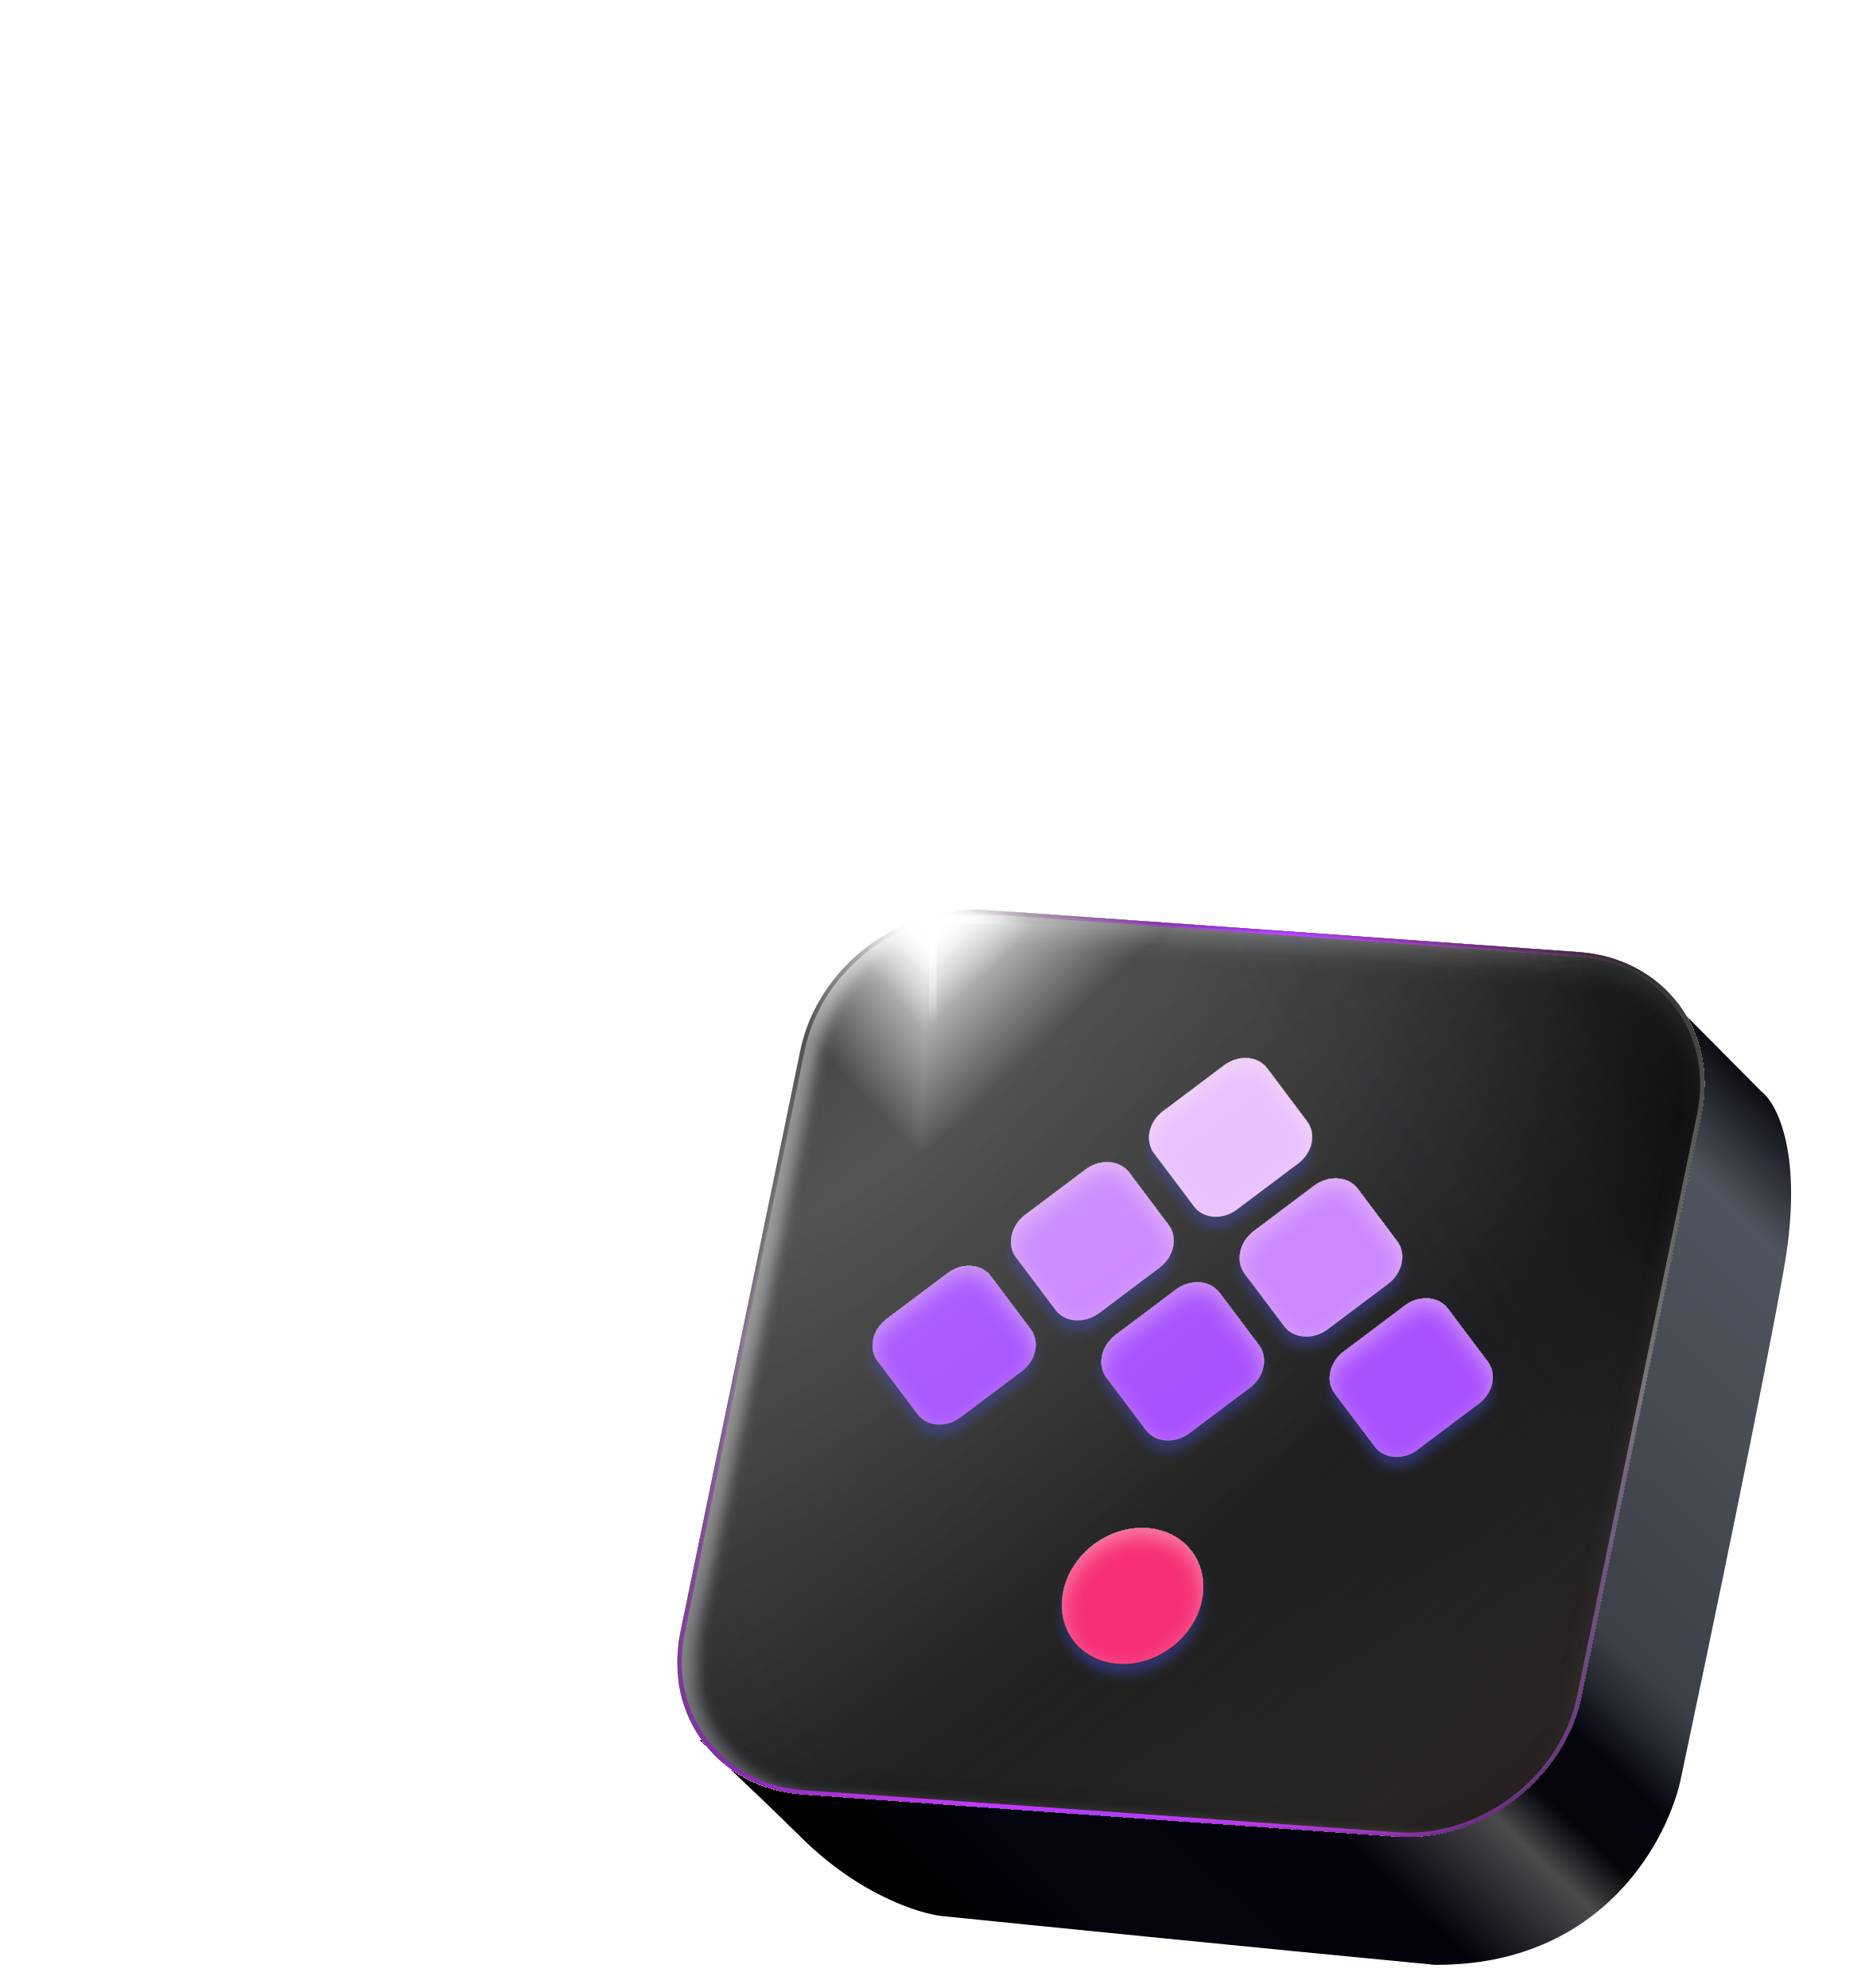
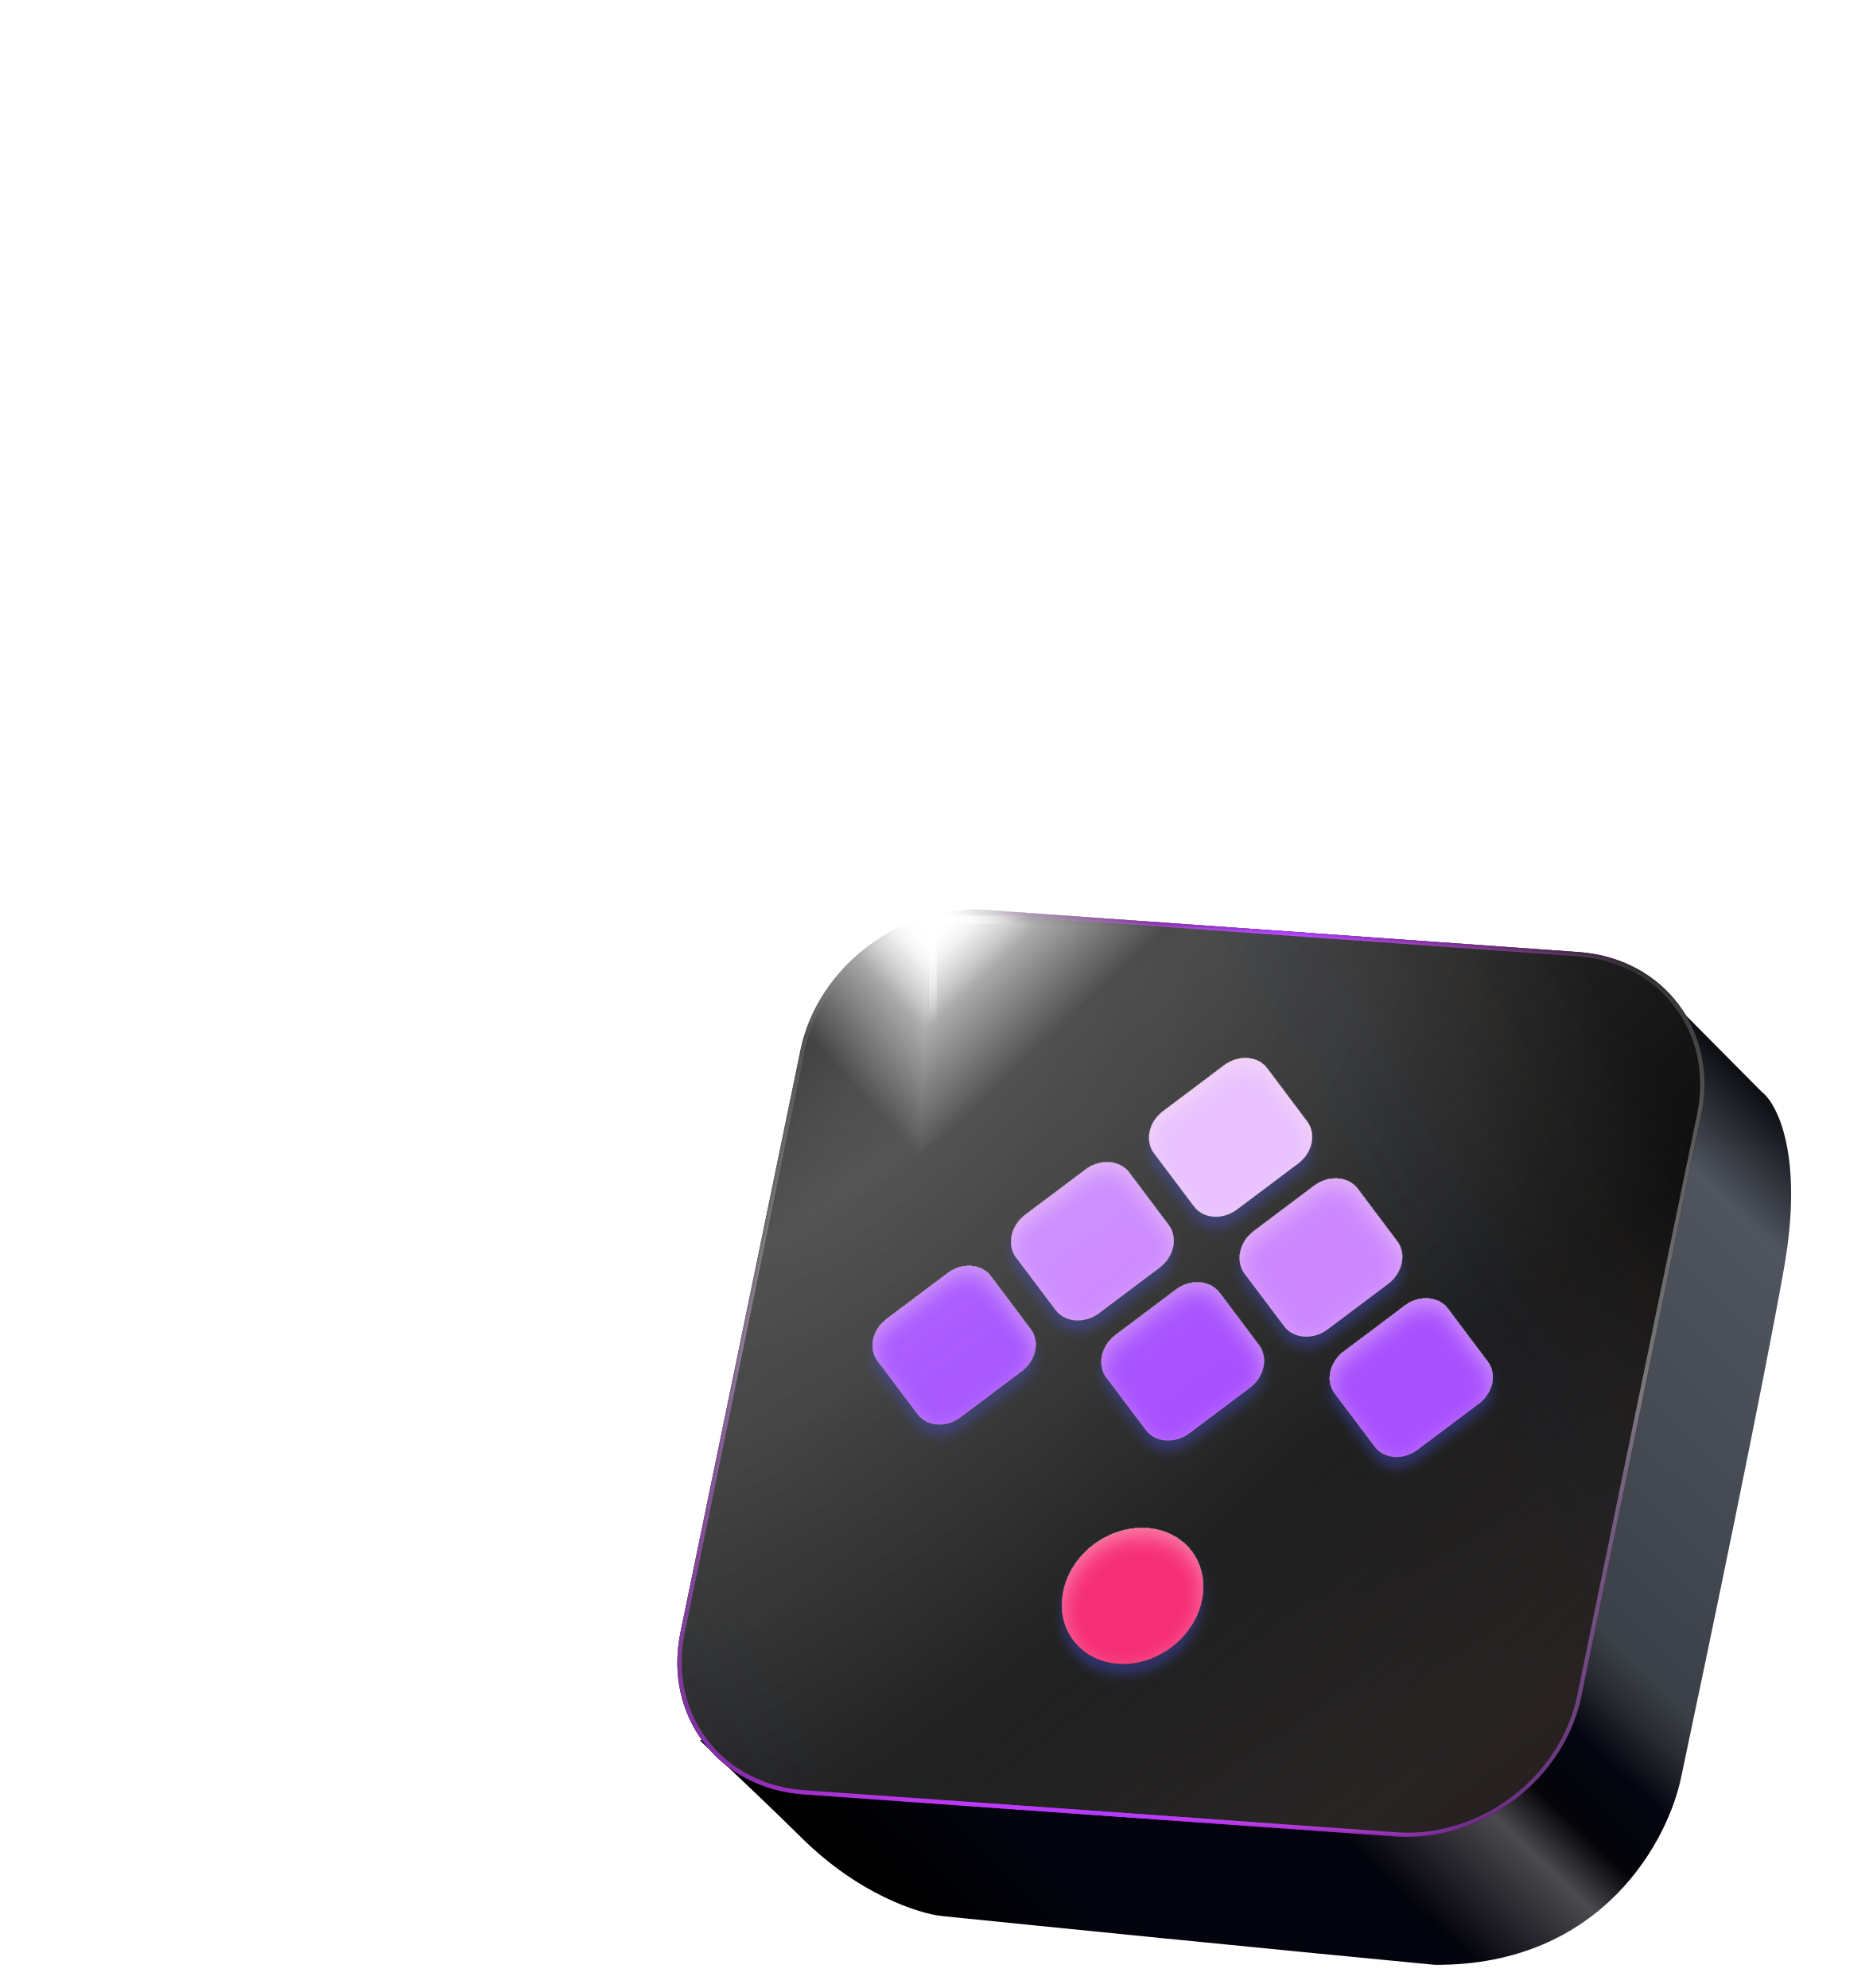
<svg xmlns="http://www.w3.org/2000/svg" width="243" height="258" viewBox="0 0 243 258" fill="none">
  <path d="M228.584 141.682L213.082 126.058L188.449 223.344L90.787 225.824C92.151 227.219 96.737 231.341 104.121 238.615C111.505 245.889 119.263 248.344 122.219 248.662C134.618 249.922 164.774 252.952 186.2 254.994C208.013 255.116 216.627 238.607 218.208 230.337C221.587 214.407 228.978 178.927 231.513 164.441C234.047 149.955 230.616 143.232 228.584 141.682Z" fill="url(#paint0_linear_16788_37223)" />
-   <g filter="url(#filter0_iii_16788_37223)">
+   <g>
    <rect width="117.189" height="117.189" rx="20.037" transform="matrix(-0.997484 -0.0708885 -0.201848 0.979417 224.805 124.979)" fill="url(#paint1_radial_16788_37223)" />
    <rect width="117.189" height="117.189" rx="20.037" transform="matrix(-0.997484 -0.0708885 -0.201848 0.979417 224.805 124.979)" fill="url(#paint2_linear_16788_37223)" />
  </g>
  <rect x="-0.33" y="0.25" width="116.639" height="116.639" rx="19.762" transform="matrix(-0.997484 -0.0708885 -0.201848 0.979417 224.196 124.961)" stroke="url(#paint3_linear_16788_37223)" stroke-width="0.55" />
  <rect x="-0.33" y="0.25" width="116.639" height="116.639" rx="19.762" transform="matrix(-0.997484 -0.0708885 -0.201848 0.979417 224.196 124.961)" stroke="url(#paint4_linear_16788_37223)" stroke-width="0.55" style="mix-blend-mode:soft-light" />
  <rect x="-0.33" y="0.25" width="116.639" height="116.639" rx="19.762" transform="matrix(-0.997484 -0.0708885 -0.201848 0.979417 224.196 124.961)" stroke="url(#paint5_radial_16788_37223)" stroke-width="0.55" />
  <rect x="-0.33" y="0.25" width="116.639" height="116.639" rx="19.762" transform="matrix(-0.997484 -0.0708885 -0.201848 0.979417 224.196 124.961)" stroke="url(#paint6_linear_16788_37223)" stroke-width="0.55" style="mix-blend-mode:plus-lighter" />
  <g filter="url(#filter1_di_16788_37223)">
    <path d="M152.571 167.376C154.469 165.949 157.013 166.13 158.253 167.78L163.352 174.562C164.592 176.212 164.059 178.706 162.161 180.133L154.359 185.998C152.461 187.425 149.917 187.244 148.677 185.594L143.578 178.812C142.338 177.162 142.871 174.668 144.769 173.241L152.571 167.376Z" fill="#A950FF" />
    <path d="M182.29 169.437C184.154 168.035 186.652 168.213 187.871 169.833L193.05 176.722C194.268 178.343 193.744 180.792 191.88 182.194L183.955 188.151C182.091 189.553 179.593 189.375 178.375 187.755L173.196 180.866C171.978 179.245 172.501 176.796 174.365 175.394L182.29 169.437Z" fill="#A950FF" />
    <path d="M158.847 138.254C160.711 136.853 163.209 137.031 164.428 138.651L169.606 145.54C170.825 147.16 170.301 149.61 168.437 151.011L160.512 156.969C158.648 158.37 156.15 158.192 154.931 156.572L149.753 149.683C148.534 148.063 149.058 145.613 150.922 144.212L158.847 138.254Z" fill="#E9C1FF" />
    <path d="M151.632 158.97C152.872 160.62 152.339 163.115 150.441 164.541L142.639 170.407C140.741 171.833 138.197 171.653 136.957 170.003L131.858 163.221C130.618 161.571 131.151 159.077 133.049 157.65L140.851 151.785C142.749 150.358 145.293 150.539 146.533 152.188L151.632 158.97Z" fill="#CD88FF" />
    <path d="M133.735 172.507C134.953 174.127 134.43 176.577 132.566 177.978L124.641 183.936C122.777 185.337 120.278 185.16 119.06 183.539L113.881 176.65C112.663 175.03 113.187 172.58 115.051 171.179L122.976 165.221C124.84 163.82 127.338 163.998 128.556 165.618L133.735 172.507Z" fill="#A950FF" />
    <path d="M181.288 161.078C182.528 162.728 181.995 165.222 180.097 166.649L172.295 172.514C170.398 173.941 167.853 173.76 166.613 172.11L161.515 165.328C160.274 163.678 160.807 161.184 162.705 159.757L170.507 153.892C172.405 152.465 174.949 152.646 176.189 154.296L181.288 161.078Z" fill="#CD88FF" />
    <path d="M154.639 201.345C157.41 205.031 156.219 210.604 151.978 213.791C147.738 216.979 142.054 216.575 139.283 212.889C136.512 209.203 137.703 203.631 141.944 200.443C146.184 197.255 151.868 197.659 154.639 201.345Z" fill="#F62E76" />
  </g>
  <g style="mix-blend-mode:lighten" opacity="0.1">
    <mask id="mask0_16788_37223" style="mask-type:alpha" maskUnits="userSpaceOnUse" x="88" y="118" width="133" height="121">
      <rect x="-0.33" y="0.25" width="116.639" height="116.639" rx="19.762" transform="matrix(-0.997484 -0.0708885 -0.201848 0.979417 224.195 124.965)" fill="url(#paint7_radial_16788_37223)" />
      <rect x="-0.33" y="0.25" width="116.639" height="116.639" rx="19.762" transform="matrix(-0.997484 -0.0708885 -0.201848 0.979417 224.195 124.965)" fill="url(#paint8_linear_16788_37223)" />
      <rect x="-0.33" y="0.25" width="116.639" height="116.639" rx="19.762" transform="matrix(-0.997484 -0.0708885 -0.201848 0.979417 224.195 124.965)" stroke="url(#paint9_linear_16788_37223)" stroke-width="0.55" />
      <rect x="-0.33" y="0.25" width="116.639" height="116.639" rx="19.762" transform="matrix(-0.997484 -0.0708885 -0.201848 0.979417 224.195 124.965)" stroke="url(#paint10_linear_16788_37223)" stroke-width="0.55" />
    </mask>
    <g mask="url(#mask0_16788_37223)">
      <g style="mix-blend-mode:color-dodge">
        <g filter="url(#filter2_i_16788_37223)">
          <rect width="147.274" height="147.274" rx="19.872" transform="matrix(-0.997484 -0.0708885 -0.0708885 0.997484 235.81 108.72)" fill="url(#paint11_linear_16788_37223)" />
        </g>
        <rect x="-0.531" y="0.46" width="146.28" height="146.28" rx="19.375" transform="matrix(-0.997484 -0.0708885 -0.0708885 0.997484 234.782 108.683)" stroke="url(#paint12_linear_16788_37223)" stroke-width="0.994" />
      </g>
    </g>
  </g>
  <g clip-path="url(#paint13_diamond_16788_37223_clip_path)" data-figma-skip-parse="true">
    <g transform="matrix(-0.00261249 0.0714266 -0.0714266 -0.00261249 120.522 119.62)">
      <rect x="0" y="0" width="1020.11" height="1020.11" fill="url(#paint13_diamond_16788_37223)" opacity="1" shape-rendering="crispEdges" />
      <rect x="0" y="0" width="1020.11" height="1020.11" transform="scale(1 -1)" fill="url(#paint13_diamond_16788_37223)" opacity="1" shape-rendering="crispEdges" />
      <rect x="0" y="0" width="1020.11" height="1020.11" transform="scale(-1 1)" fill="url(#paint13_diamond_16788_37223)" opacity="1" shape-rendering="crispEdges" />
      <rect x="0" y="0" width="1020.11" height="1020.11" transform="scale(-1)" fill="url(#paint13_diamond_16788_37223)" opacity="1" shape-rendering="crispEdges" />
    </g>
  </g>
  <circle opacity="0.2" cx="120.522" cy="119.62" r="71.474" transform="rotate(2.09471 120.522 119.62)" data-figma-gradient-fill="{&quot;type&quot;:&quot;GRADIENT_DIAMOND&quot;,&quot;stops&quot;:[{&quot;color&quot;:{&quot;r&quot;:1.0,&quot;g&quot;:1.0,&quot;b&quot;:1.0,&quot;a&quot;:1.0},&quot;position&quot;:0.0},{&quot;color&quot;:{&quot;r&quot;:1.0,&quot;g&quot;:1.0,&quot;b&quot;:1.0,&quot;a&quot;:0.0},&quot;position&quot;:0.42788460850715637}],&quot;stopsVar&quot;:[{&quot;color&quot;:{&quot;r&quot;:1.0,&quot;g&quot;:1.0,&quot;b&quot;:1.0,&quot;a&quot;:1.0},&quot;position&quot;:0.0},{&quot;color&quot;:{&quot;r&quot;:1.0,&quot;g&quot;:1.0,&quot;b&quot;:1.0,&quot;a&quot;:0.0},&quot;position&quot;:0.42788460850715637}],&quot;transform&quot;:{&quot;m00&quot;:-5.2249712944030762,&quot;m01&quot;:-142.85322570800781,&quot;m02&quot;:194.56123352050781,&quot;m10&quot;:142.85322570800781,&quot;m11&quot;:-5.2249712944030762,&quot;m12&quot;:50.806026458740234},&quot;opacity&quot;:1.0,&quot;blendMode&quot;:&quot;NORMAL&quot;,&quot;visible&quot;:true}" />
  <g clip-path="url(#paint14_diamond_16788_37223_clip_path)" data-figma-skip-parse="true">
    <g transform="matrix(-0.0036751 0.100479 -0.100479 -0.0036751 120.522 119.62)">
      <rect x="0" y="0" width="1014.3" height="1014.3" fill="url(#paint14_diamond_16788_37223)" opacity="1" shape-rendering="crispEdges" />
      <rect x="0" y="0" width="1014.3" height="1014.3" transform="scale(1 -1)" fill="url(#paint14_diamond_16788_37223)" opacity="1" shape-rendering="crispEdges" />
      <rect x="0" y="0" width="1014.3" height="1014.3" transform="scale(-1 1)" fill="url(#paint14_diamond_16788_37223)" opacity="1" shape-rendering="crispEdges" />
      <rect x="0" y="0" width="1014.3" height="1014.3" transform="scale(-1)" fill="url(#paint14_diamond_16788_37223)" opacity="1" shape-rendering="crispEdges" />
    </g>
  </g>
  <circle opacity="0.2" cx="120.522" cy="119.62" r="100.546" transform="rotate(2.09471 120.522 119.62)" data-figma-gradient-fill="{&quot;type&quot;:&quot;GRADIENT_DIAMOND&quot;,&quot;stops&quot;:[{&quot;color&quot;:{&quot;r&quot;:1.0,&quot;g&quot;:1.0,&quot;b&quot;:1.0,&quot;a&quot;:1.0},&quot;position&quot;:0.0},{&quot;color&quot;:{&quot;r&quot;:1.0,&quot;g&quot;:1.0,&quot;b&quot;:1.0,&quot;a&quot;:0.0},&quot;position&quot;:0.13942307233810425}],&quot;stopsVar&quot;:[{&quot;color&quot;:{&quot;r&quot;:1.0,&quot;g&quot;:1.0,&quot;b&quot;:1.0,&quot;a&quot;:1.0},&quot;position&quot;:0.0},{&quot;color&quot;:{&quot;r&quot;:1.0,&quot;g&quot;:1.0,&quot;b&quot;:1.0,&quot;a&quot;:0.0},&quot;position&quot;:0.13942307233810425}],&quot;transform&quot;:{&quot;m00&quot;:-7.3502073287963867,&quot;m01&quot;:-200.95820617675781,&quot;m02&quot;:224.67597961425781,&quot;m10&quot;:200.95820617675781,&quot;m11&quot;:-7.3502073287963867,&quot;m12&quot;:22.816026687622070},&quot;opacity&quot;:1.0,&quot;blendMode&quot;:&quot;NORMAL&quot;,&quot;visible&quot;:true}" />
  <g clip-path="url(#paint15_diamond_16788_37223_clip_path)" data-figma-skip-parse="true">
    <g transform="matrix(-0.00196013 0.0535909 -0.0535909 -0.00196013 120.521 119.62)">
      <rect x="0" y="0" width="1026.81" height="1026.81" fill="url(#paint15_diamond_16788_37223)" opacity="1" shape-rendering="crispEdges" />
      <rect x="0" y="0" width="1026.81" height="1026.81" transform="scale(1 -1)" fill="url(#paint15_diamond_16788_37223)" opacity="1" shape-rendering="crispEdges" />
      <rect x="0" y="0" width="1026.81" height="1026.81" transform="scale(-1 1)" fill="url(#paint15_diamond_16788_37223)" opacity="1" shape-rendering="crispEdges" />
      <rect x="0" y="0" width="1026.81" height="1026.81" transform="scale(-1)" fill="url(#paint15_diamond_16788_37223)" opacity="1" shape-rendering="crispEdges" />
    </g>
  </g>
  <circle cx="120.521" cy="119.62" r="53.627" transform="rotate(2.09471 120.521 119.62)" data-figma-gradient-fill="{&quot;type&quot;:&quot;GRADIENT_DIAMOND&quot;,&quot;stops&quot;:[{&quot;color&quot;:{&quot;r&quot;:1.0,&quot;g&quot;:1.0,&quot;b&quot;:1.0,&quot;a&quot;:1.0},&quot;position&quot;:0.0},{&quot;color&quot;:{&quot;r&quot;:1.0,&quot;g&quot;:1.0,&quot;b&quot;:1.0,&quot;a&quot;:0.0},&quot;position&quot;:0.13942307233810425}],&quot;stopsVar&quot;:[{&quot;color&quot;:{&quot;r&quot;:1.0,&quot;g&quot;:1.0,&quot;b&quot;:1.0,&quot;a&quot;:1.0},&quot;position&quot;:0.0},{&quot;color&quot;:{&quot;r&quot;:1.0,&quot;g&quot;:1.0,&quot;b&quot;:1.0,&quot;a&quot;:0.0},&quot;position&quot;:0.13942307233810425}],&quot;transform&quot;:{&quot;m00&quot;:-3.9202601909637451,&quot;m01&quot;:-107.18180084228516,&quot;m02&quot;:176.07243347167969,&quot;m10&quot;:107.18180084228516,&quot;m11&quot;:-3.9202601909637451,&quot;m12&quot;:67.989105224609375},&quot;opacity&quot;:1.0,&quot;blendMode&quot;:&quot;NORMAL&quot;,&quot;visible&quot;:true}" />
  <g clip-path="url(#paint16_diamond_16788_37223_clip_path)" data-figma-skip-parse="true">
    <g transform="matrix(-0.00089588 0.0244938 -0.0244938 -0.00089588 120.522 119.62)">
      <rect x="0" y="0" width="1058.66" height="1058.66" fill="url(#paint16_diamond_16788_37223)" opacity="1" shape-rendering="crispEdges" />
      <rect x="0" y="0" width="1058.66" height="1058.66" transform="scale(1 -1)" fill="url(#paint16_diamond_16788_37223)" opacity="1" shape-rendering="crispEdges" />
      <rect x="0" y="0" width="1058.66" height="1058.66" transform="scale(-1 1)" fill="url(#paint16_diamond_16788_37223)" opacity="1" shape-rendering="crispEdges" />
      <rect x="0" y="0" width="1058.66" height="1058.66" transform="scale(-1)" fill="url(#paint16_diamond_16788_37223)" opacity="1" shape-rendering="crispEdges" />
    </g>
  </g>
  <circle cx="120.522" cy="119.62" r="24.51" transform="rotate(2.09471 120.522 119.62)" data-figma-gradient-fill="{&quot;type&quot;:&quot;GRADIENT_DIAMOND&quot;,&quot;stops&quot;:[{&quot;color&quot;:{&quot;r&quot;:1.0,&quot;g&quot;:1.0,&quot;b&quot;:1.0,&quot;a&quot;:1.0},&quot;position&quot;:0.0},{&quot;color&quot;:{&quot;r&quot;:1.0,&quot;g&quot;:1.0,&quot;b&quot;:1.0,&quot;a&quot;:0.0},&quot;position&quot;:0.13942307233810425}],&quot;stopsVar&quot;:[{&quot;color&quot;:{&quot;r&quot;:1.0,&quot;g&quot;:1.0,&quot;b&quot;:1.0,&quot;a&quot;:1.0},&quot;position&quot;:0.0},{&quot;color&quot;:{&quot;r&quot;:1.0,&quot;g&quot;:1.0,&quot;b&quot;:1.0,&quot;a&quot;:0.0},&quot;position&quot;:0.13942307233810425}],&quot;transform&quot;:{&quot;m00&quot;:-1.7917592525482178,&quot;m01&quot;:-48.987560272216797,&quot;m02&quot;:145.91139221191406,&quot;m10&quot;:48.987560272216797,&quot;m11&quot;:-1.7917592525482178,&quot;m12&quot;:96.022224426269531},&quot;opacity&quot;:1.0,&quot;blendMode&quot;:&quot;NORMAL&quot;,&quot;visible&quot;:true}" />
  <line x1="121.048" y1="108.598" x2="121.048" y2="133.11" stroke="url(#paint17_linear_16788_37223)" />
  <line x1="132.805" y1="119.354" x2="108.292" y2="119.354" stroke="url(#paint18_linear_16788_37223)" />
  <defs>
-     <filter id="filter0_iii_16788_37223" x="88.085" y="118.277" width="134.554" height="121.538" filterUnits="userSpaceOnUse" color-interpolation-filters="sRGB">
-       <feFlood flood-opacity="0" result="BackgroundImageFix" />
-       <feBlend mode="normal" in="SourceGraphic" in2="BackgroundImageFix" result="shape" />
-       <feColorMatrix in="SourceAlpha" type="matrix" values="0 0 0 0 0 0 0 0 0 0 0 0 0 0 0 0 0 0 127 0" result="hardAlpha" />
-       <feOffset />
-       <feGaussianBlur stdDeviation="1.663" />
-       <feComposite in2="hardAlpha" operator="arithmetic" k2="-1" k3="1" />
-       <feColorMatrix type="matrix" values="0 0 0 0 0.024 0 0 0 0 0.072 0 0 0 0 0.119 0 0 0 0.5 0" />
-       <feBlend mode="soft-light" in2="shape" result="effect1_innerShadow_16788_37223" />
-       <feColorMatrix in="SourceAlpha" type="matrix" values="0 0 0 0 0 0 0 0 0 0 0 0 0 0 0 0 0 0 127 0" result="hardAlpha" />
-       <feOffset dy="1.663" />
-       <feGaussianBlur stdDeviation="1.663" />
-       <feComposite in2="hardAlpha" operator="arithmetic" k2="-1" k3="1" />
-       <feColorMatrix type="matrix" values="0 0 0 0 1 0 0 0 0 1 0 0 0 0 1 0 0 0 1 0" />
-       <feBlend mode="soft-light" in2="effect1_innerShadow_16788_37223" result="effect2_innerShadow_16788_37223" />
-       <feColorMatrix in="SourceAlpha" type="matrix" values="0 0 0 0 0 0 0 0 0 0 0 0 0 0 0 0 0 0 127 0" result="hardAlpha" />
-       <feOffset dx="2.495" />
-       <feGaussianBlur stdDeviation="0.832" />
-       <feComposite in2="hardAlpha" operator="arithmetic" k2="-1" k3="1" />
-       <feColorMatrix type="matrix" values="0 0 0 0 1 0 0 0 0 1 0 0 0 0 1 0 0 0 1 0" />
-       <feBlend mode="soft-light" in2="effect2_innerShadow_16788_37223" result="effect3_innerShadow_16788_37223" />
-     </filter>
    <filter id="filter1_di_16788_37223" x="111.852" y="137.309" width="83.227" height="81.375" filterUnits="userSpaceOnUse" color-interpolation-filters="sRGB">
      <feFlood flood-opacity="0" result="BackgroundImageFix" />
      <feColorMatrix in="SourceAlpha" type="matrix" values="0 0 0 0 0 0 0 0 0 0 0 0 0 0 0 0 0 0 127 0" result="hardAlpha" />
      <feOffset dy="1.372" />
      <feGaussianBlur stdDeviation="0.686" />
      <feComposite in2="hardAlpha" operator="out" />
      <feColorMatrix type="matrix" values="0 0 0 0 0.222 0 0 0 0 0.248 0 0 0 0 0.605 0 0 0 0.6 0" />
      <feBlend mode="normal" in2="BackgroundImageFix" result="effect1_dropShadow_16788_37223" />
      <feBlend mode="normal" in="SourceGraphic" in2="effect1_dropShadow_16788_37223" result="shape" />
      <feColorMatrix in="SourceAlpha" type="matrix" values="0 0 0 0 0 0 0 0 0 0 0 0 0 0 0 0 0 0 127 0" result="hardAlpha" />
      <feOffset dy="1.029" />
      <feGaussianBlur stdDeviation="1.372" />
      <feComposite in2="hardAlpha" operator="arithmetic" k2="-1" k3="1" />
      <feColorMatrix type="matrix" values="0 0 0 0 1 0 0 0 0 0.924 0 0 0 0 0.924 0 0 0 0.45 0" />
      <feBlend mode="normal" in2="shape" result="effect2_innerShadow_16788_37223" />
    </filter>
    <filter id="filter2_i_16788_37223" x="80.076" y="99.889" width="154.124" height="158.099" filterUnits="userSpaceOnUse" color-interpolation-filters="sRGB">
      <feFlood flood-opacity="0" result="BackgroundImageFix" />
      <feBlend mode="normal" in="SourceGraphic" in2="BackgroundImageFix" result="shape" />
      <feColorMatrix in="SourceAlpha" type="matrix" values="0 0 0 0 0 0 0 0 0 0 0 0 0 0 0 0 0 0 127 0" result="hardAlpha" />
      <feOffset dy="3.974" />
      <feGaussianBlur stdDeviation="2.981" />
      <feComposite in2="hardAlpha" operator="arithmetic" k2="-1" k3="1" />
      <feColorMatrix type="matrix" values="0 0 0 0 1 0 0 0 0 1 0 0 0 0 1 0 0 0 0.6 0" />
      <feBlend mode="normal" in2="shape" result="effect1_innerShadow_16788_37223" />
    </filter>
    <clipPath id="paint13_diamond_16788_37223_clip_path">
      <circle opacity="0.2" cx="120.522" cy="119.62" r="71.474" transform="rotate(2.09471 120.522 119.62)" />
    </clipPath>
    <clipPath id="paint14_diamond_16788_37223_clip_path">
      <circle opacity="0.2" cx="120.522" cy="119.62" r="100.546" transform="rotate(2.09471 120.522 119.62)" />
    </clipPath>
    <clipPath id="paint15_diamond_16788_37223_clip_path">
      <circle cx="120.521" cy="119.62" r="53.627" transform="rotate(2.09471 120.521 119.62)" />
    </clipPath>
    <clipPath id="paint16_diamond_16788_37223_clip_path">
      <circle cx="120.522" cy="119.62" r="24.51" transform="rotate(2.09471 120.522 119.62)" />
    </clipPath>
    <linearGradient id="paint0_linear_16788_37223" x1="211.25" y1="113.519" x2="99.582" y2="229.989" gradientUnits="userSpaceOnUse">
      <stop offset="0.037" stop-color="#010206" />
      <stop offset="0.134" stop-color="#4F545E" />
      <stop offset="0.452" stop-color="#3C4149" />
      <stop offset="0.485" stop-color="#282B31" />
      <stop offset="0.526" stop-color="#040510" />
      <stop offset="0.581" stop-color="#040409" />
      <stop offset="0.621" stop-color="#4B4A4D" />
      <stop offset="0.717" stop-color="#03030D" />
      <stop offset="0.901" stop-color="#03040E" />
      <stop offset="1" />
    </linearGradient>
    <radialGradient id="paint1_radial_16788_37223" cx="0" cy="0" r="1" gradientUnits="userSpaceOnUse" gradientTransform="translate(108.042 22.9453) rotate(146.677) scale(127.781 232.104)">
      <stop stop-color="#474747" />
      <stop offset="0.344" stop-color="#303030" />
      <stop offset="0.639" stop-color="#202020" />
      <stop offset="1" stop-color="#191413" />
    </radialGradient>
    <linearGradient id="paint2_linear_16788_37223" x1="4.981" y1="17.387" x2="145.644" y2="128.946" gradientUnits="userSpaceOnUse">
      <stop stop-color="#030303" stop-opacity="0.62" />
      <stop offset="0.135" stop-color="#191413" stop-opacity="0.16" />
      <stop offset="0.215" stop-color="#032263" stop-opacity="0" />
      <stop offset="0.719" stop-color="#041C4F" stop-opacity="0" />
      <stop offset="0.798" stop-color="#191413" stop-opacity="0.15" />
      <stop offset="1" stop-color="#191413" stop-opacity="0.55" />
    </linearGradient>
    <linearGradient id="paint3_linear_16788_37223" x1="58.595" y1="0" x2="58.595" y2="117.189" gradientUnits="userSpaceOnUse">
      <stop stop-color="#0A0A0A" />
      <stop offset="0.5" stop-color="#535353" />
      <stop offset="1" stop-color="#0A0A0A" />
    </linearGradient>
    <linearGradient id="paint4_linear_16788_37223" x1="58.595" y1="0" x2="58.595" y2="117.189" gradientUnits="userSpaceOnUse">
      <stop stop-color="white" />
      <stop offset="1" stop-color="white" stop-opacity="0.2" />
    </linearGradient>
    <radialGradient id="paint5_radial_16788_37223" cx="0" cy="0" r="1" gradientUnits="userSpaceOnUse" gradientTransform="translate(66.9029 117.189) rotate(-90.6228) scale(80.4632 111.267)">
      <stop stop-color="#C739FF" />
      <stop offset="1" stop-color="#C739FF" stop-opacity="0" />
    </radialGradient>
    <linearGradient id="paint6_linear_16788_37223" x1="103.415" y1="4.045" x2="11.26" y2="4.045" gradientUnits="userSpaceOnUse">
      <stop stop-color="#E139FF" stop-opacity="0" />
      <stop offset="0.5" stop-color="#B039FF" />
      <stop offset="1" stop-color="#F539FF" stop-opacity="0" />
    </linearGradient>
    <radialGradient id="paint7_radial_16788_37223" cx="0" cy="0" r="1" gradientUnits="userSpaceOnUse" gradientTransform="translate(108.042 22.9453) rotate(146.677) scale(127.781 232.104)">
      <stop stop-color="#474747" />
      <stop offset="0.344" stop-color="#303030" />
      <stop offset="0.639" stop-color="#202020" />
      <stop offset="1" stop-color="#191413" />
    </radialGradient>
    <linearGradient id="paint8_linear_16788_37223" x1="4.981" y1="17.387" x2="145.644" y2="128.946" gradientUnits="userSpaceOnUse">
      <stop stop-color="#030303" stop-opacity="0.62" />
      <stop offset="0.135" stop-color="#191413" stop-opacity="0.16" />
      <stop offset="0.215" stop-color="#032263" stop-opacity="0" />
      <stop offset="0.719" stop-color="#041C4F" stop-opacity="0" />
      <stop offset="0.798" stop-color="#191413" stop-opacity="0.15" />
      <stop offset="1" stop-color="#191413" stop-opacity="0.55" />
    </linearGradient>
    <linearGradient id="paint9_linear_16788_37223" x1="-0.037" y1="57.867" x2="23.609" y2="58.402" gradientUnits="userSpaceOnUse">
      <stop stop-color="#767676" />
      <stop offset="1" stop-color="#000910" stop-opacity="0" />
    </linearGradient>
    <linearGradient id="paint10_linear_16788_37223" x1="113.268" y1="125.536" x2="84.092" y2="112.254" gradientUnits="userSpaceOnUse">
      <stop stop-color="#868889" />
      <stop offset="1" stop-color="#000C14" stop-opacity="0" />
    </linearGradient>
    <linearGradient id="paint11_linear_16788_37223" x1="17.182" y1="152.796" x2="147.274" y2="9.39999e-06" gradientUnits="userSpaceOnUse">
      <stop stop-color="#504F54" />
      <stop offset="0.18" stop-color="#B1B1B1" />
      <stop offset="0.395" stop-color="#13181C" />
      <stop offset="0.605" stop-color="#C6C6C8" />
      <stop offset="0.715" stop-color="white" />
      <stop offset="0.83" stop-color="#0C0F14" />
      <stop offset="1" stop-color="#696A6E" />
    </linearGradient>
    <linearGradient id="paint12_linear_16788_37223" x1="73.637" y1="0" x2="73.637" y2="125.796" gradientUnits="userSpaceOnUse">
      <stop stop-color="white" stop-opacity="0.53" />
      <stop offset="1" stop-color="white" stop-opacity="0" />
    </linearGradient>
    <linearGradient id="paint13_diamond_16788_37223" x1="0" y1="0" x2="500" y2="500" gradientUnits="userSpaceOnUse">
      <stop stop-color="white" />
      <stop offset="0.428" stop-color="white" stop-opacity="0" />
    </linearGradient>
    <linearGradient id="paint14_diamond_16788_37223" x1="0" y1="0" x2="500" y2="500" gradientUnits="userSpaceOnUse">
      <stop stop-color="white" />
      <stop offset="0.139" stop-color="white" stop-opacity="0" />
    </linearGradient>
    <linearGradient id="paint15_diamond_16788_37223" x1="0" y1="0" x2="500" y2="500" gradientUnits="userSpaceOnUse">
      <stop stop-color="white" />
      <stop offset="0.139" stop-color="white" stop-opacity="0" />
    </linearGradient>
    <linearGradient id="paint16_diamond_16788_37223" x1="0" y1="0" x2="500" y2="500" gradientUnits="userSpaceOnUse">
      <stop stop-color="white" />
      <stop offset="0.139" stop-color="white" stop-opacity="0" />
    </linearGradient>
    <linearGradient id="paint17_linear_16788_37223" x1="120.048" y1="108.598" x2="120.048" y2="133.11" gradientUnits="userSpaceOnUse">
      <stop offset="0.034" stop-color="white" stop-opacity="0" />
      <stop offset="0.442" stop-color="white" />
      <stop offset="1" stop-color="white" stop-opacity="0" />
    </linearGradient>
    <linearGradient id="paint18_linear_16788_37223" x1="132.805" y1="118.354" x2="108.292" y2="118.354" gradientUnits="userSpaceOnUse">
      <stop offset="0.034" stop-color="white" stop-opacity="0" />
      <stop offset="0.442" stop-color="white" />
      <stop offset="1" stop-color="white" stop-opacity="0" />
    </linearGradient>
  </defs>
</svg>
